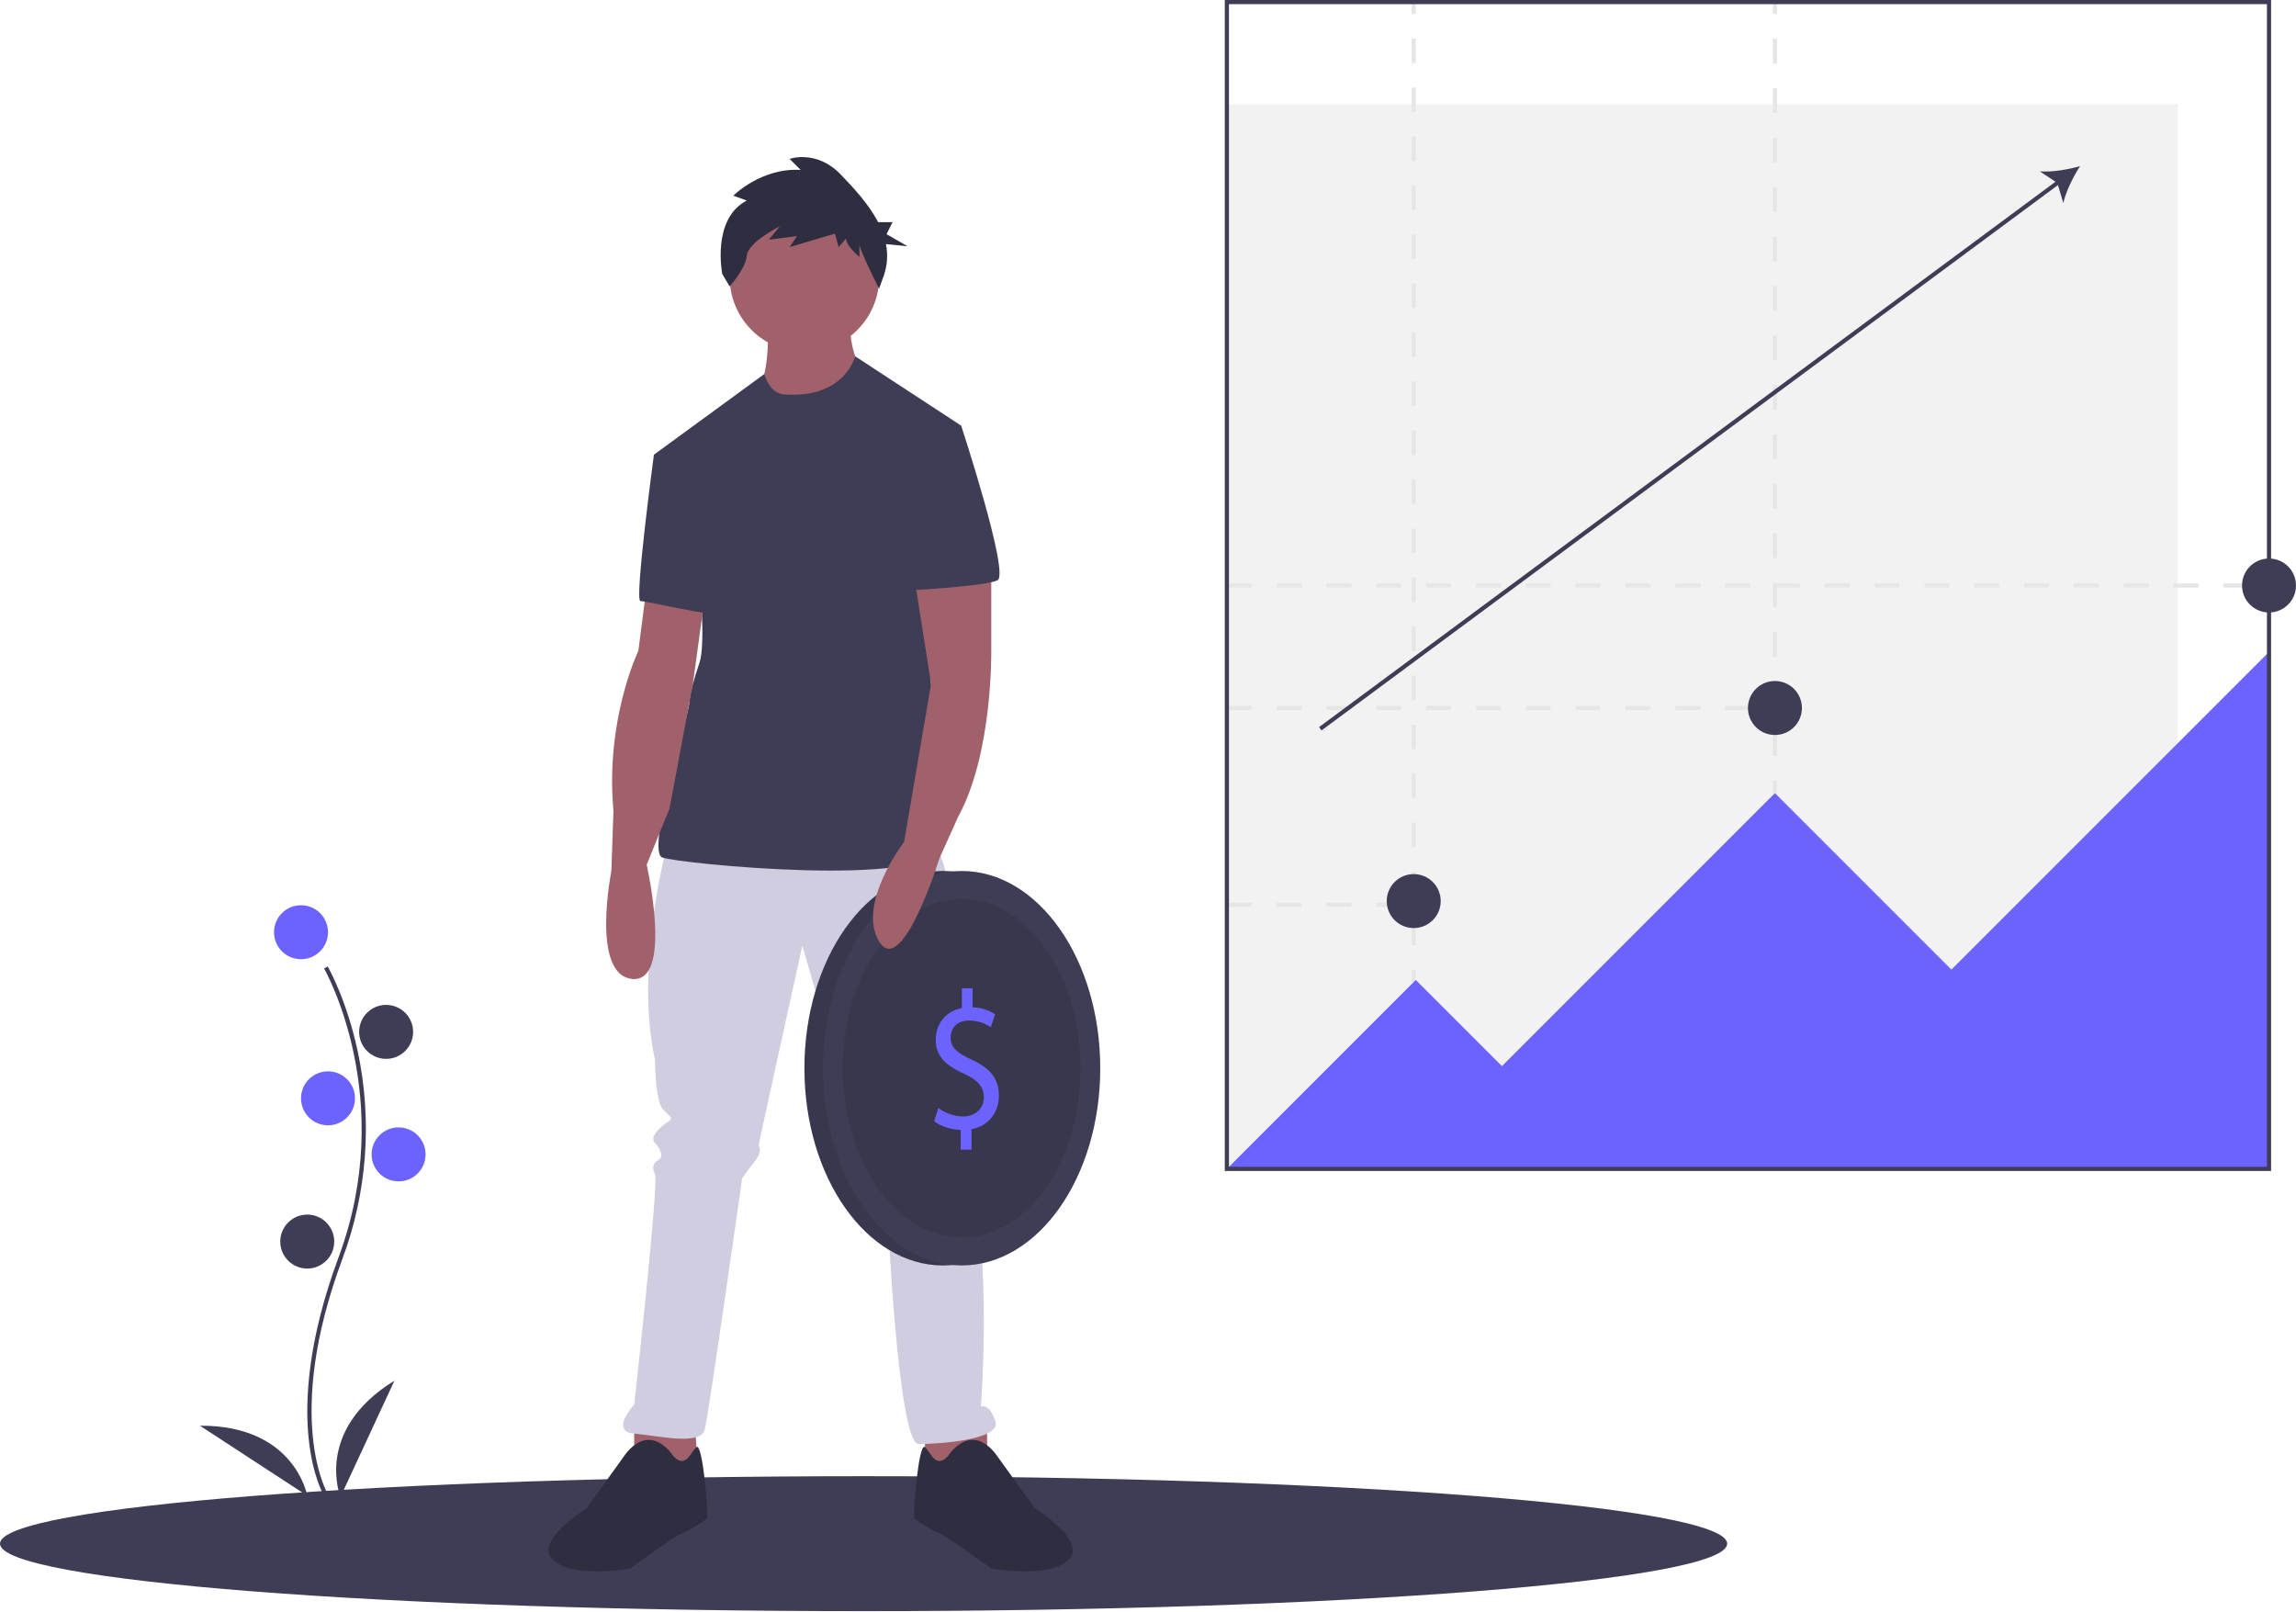
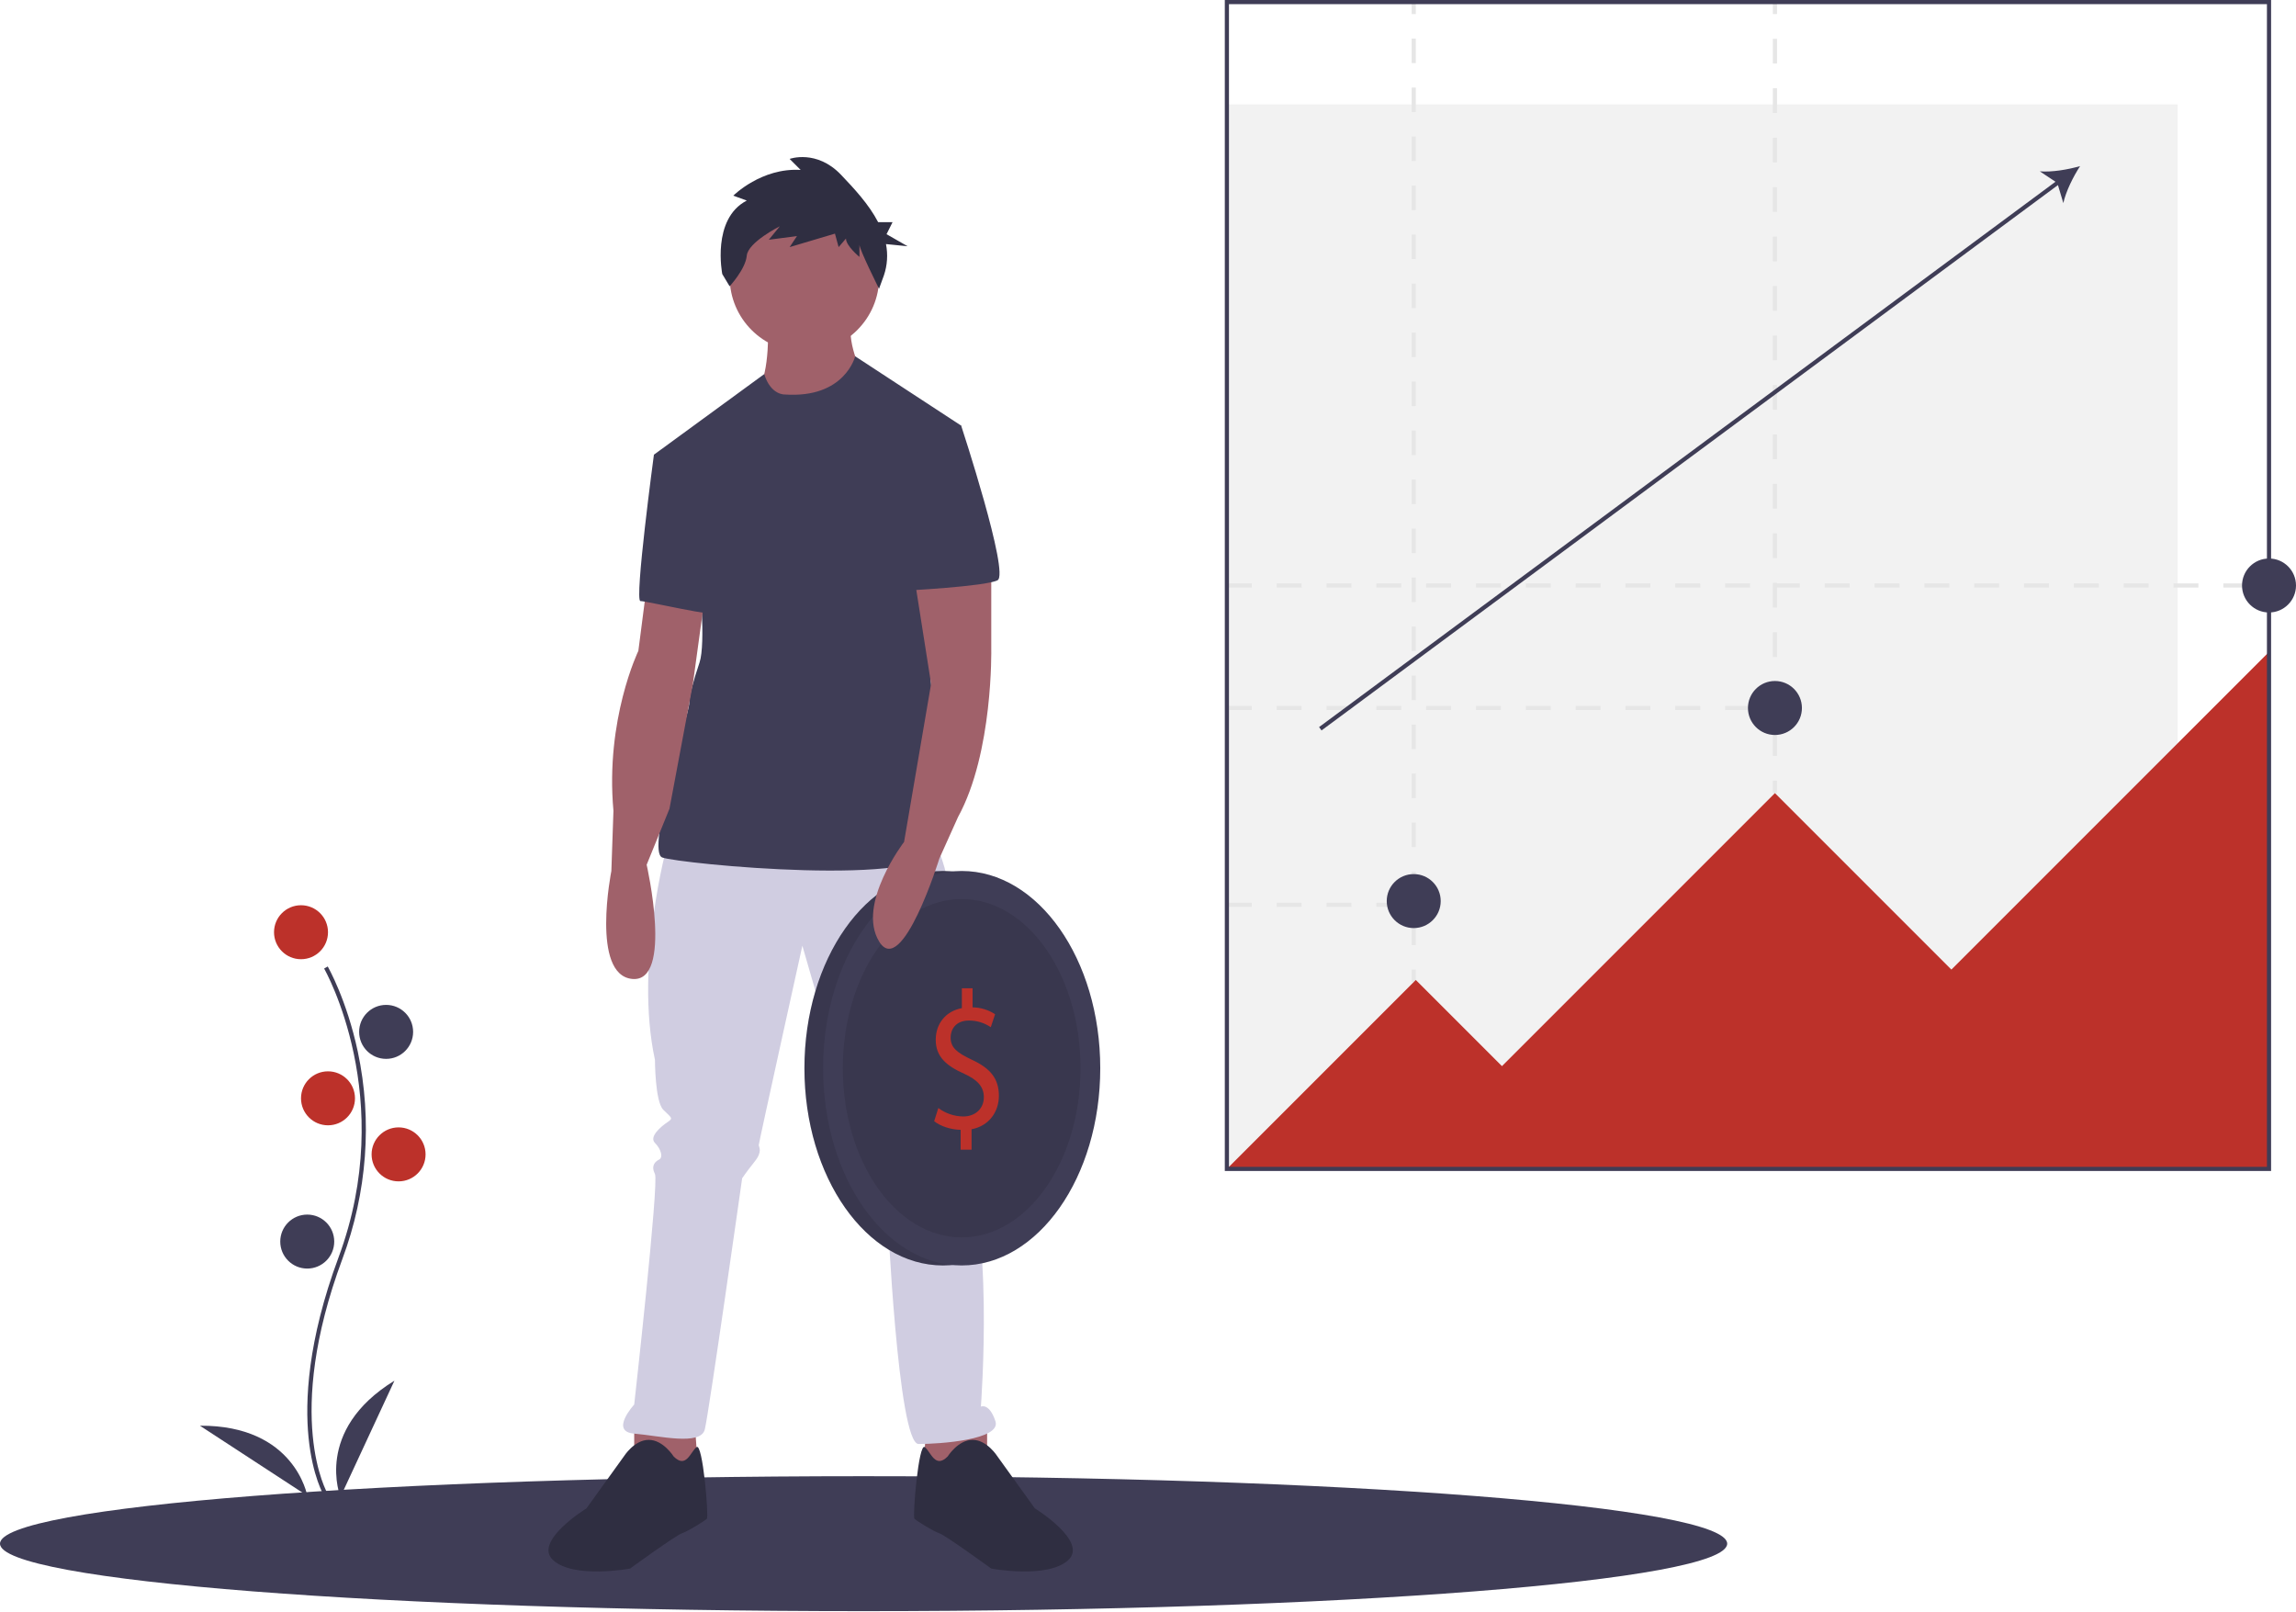
<svg xmlns="http://www.w3.org/2000/svg" data-name="Layer 1" width="1106" height="776" viewBox="0 0 1106 776">
  <ellipse cx="416" cy="743.5" rx="416" ry="32.5" fill="#3f3d56" />
  <path d="M156.146 720.521c-.229-.375-5.64-9.41-7.516-28.171-1.72-17.213-.614-46.227 14.432-86.699 28.506-76.67-6.569-138.533-6.927-139.149l1.73-1.004c.091.156 9.142 15.929 14.489 41.044a179.061 179.061 0 01-7.416 99.807c-28.457 76.54-7.301 112.773-7.084 113.13z" fill="#3f3d56" />
-   <circle cx="145" cy="449" r="13" fill="#6c63ff" />
+   <circle cx="145" cy="449" r="13" fill="#bc312a" />
  <circle cx="186" cy="497" r="13" fill="#3f3d56" />
-   <circle cx="158" cy="529" r="13" fill="#6c63ff" />
-   <circle cx="192" cy="556" r="13" fill="#6c63ff" />
+   <circle cx="158" cy="529" r="13" fill="#bc312a" />
+   <circle cx="192" cy="556" r="13" fill="#bc312a" />
  <circle cx="148" cy="598" r="13" fill="#3f3d56" />
  <path d="M164 721s-13-32 26-56zm-15.988-.58s-5.916-34.03-51.709-33.738z" fill="#3f3d56" />
  <path d="M370 155s1 26-5 32 30 27 30 27l21-33s-8-14-6-26zm-64.5 528.5v25l31 2-2-27h-29zm170 0v25l-31 2 2-27h29z" fill="#a0616a" />
  <path d="M321.5 406.5s-16 58-6 104c0 0 0 20 4 24s5 4 2 6-9 7-6 10 4 7 2 8-4 3-2 7-10 111-10 111-12 13 0 14 32 6 34-2 18-121 18-121 2-3 6-8 2-7 2-8 21-96 21-96 31 108 34 110 4 2 4 5-2 5 0 8a51.953 51.953 0 013 5s5 112 15 112 40-2 37-11-7-7-7-7 7-92-10-119v-22c0-2 1-3 0-5s3-121-16-128-125 3-125 3z" fill="#d0cde1" />
  <path d="M324.5 701.5s-5-8-12-8-12 8-12 8l-18 25s-26 16-16 25 37 4 37 4 22-16 25-17 11-6 12-7-2-37-5-34.5-5 10.5-11 4.5zm132 0s5-8 12-8 12 8 12 8l18 25s26 16 16 25-37 4-37 4-22-16-25-17-11-6-12-7 2-37 5-34.5 5 10.5 11 4.5z" fill="#2f2e41" />
  <circle cx="387.5" cy="133.5" r="36" fill="#a0616a" />
  <path d="M378 190s-6.728.37-9.864-9.815L315 219l22 59s3 32 0 41-5 16-5 20-21 71-13 74 130 15 133-5-10-152-10-152l21-51-51.055-33.397S407 192 378 190z" fill="#3f3d56" />
  <path d="M311.5 282.5l-4 31s-16 33-12 77l-1 29s-10 50 10 52 7-55 7-55l11-27 11.26-60.062 5.74-41.938z" fill="#a0616a" />
  <path d="M329.5 217.5L315 219s-9.5 70.5-6.5 70.5 37 8 38 6-17-78-17-78z" fill="#3f3d56" />
  <path d="M359.724 96.598l-6.49-2.36s13.57-13.57 32.448-12.39l-5.31-5.31s12.98-4.719 24.779 7.67c6.202 6.513 13.379 14.168 17.853 22.792h6.95l-2.901 5.801 10.152 5.802-10.42-1.043a29.274 29.274 0 01-.986 15.025l-2.36 6.49S414 120.195 414 117.836v5.9s-6.49-5.31-6.49-8.85l-3.54 4.13-1.77-6.49-21.828 6.49 3.54-5.31-13.57 1.77 5.31-6.49s-15.338 7.67-15.928 14.16c-.59 6.49-8.26 14.749-8.26 14.749l-3.54-5.9s-5.31-26.548 11.8-35.397z" fill="#2f2e41" />
  <ellipse cx="454.25" cy="514.5" rx="66.75" ry="95" fill="#3f3d56" />
  <ellipse cx="454.25" cy="514.5" rx="66.75" ry="95" opacity=".1" />
  <ellipse cx="463.25" cy="514.5" rx="66.75" ry="95" fill="#3f3d56" />
  <ellipse cx="463.25" cy="514.5" rx="57.25" ry="81.479" opacity=".1" />
-   <path d="M462.754 553.748v-9.565c-4.835-.094-9.837-1.8-12.754-4.167l2-6.344a20.388 20.388 0 0012.004 4.071c5.92 0 9.92-3.882 9.92-9.28 0-5.208-3.25-8.428-9.42-11.27-8.502-3.787-13.754-8.143-13.754-16.382 0-7.86 4.918-13.826 12.588-15.246V476h5.168v9.186a20.282 20.282 0 0110.837 3.314l-2.084 6.25a18.42 18.42 0 00-10.504-3.22c-6.418 0-8.836 4.357-8.836 8.145 0 4.924 3.084 7.386 10.337 10.796 8.586 3.977 12.92 8.901 12.92 17.33 0 7.48-4.584 14.488-13.17 16.098v9.849z" fill="#6c63ff" />
+   <path d="M462.754 553.748v-9.565c-4.835-.094-9.837-1.8-12.754-4.167l2-6.344a20.388 20.388 0 0012.004 4.071c5.92 0 9.92-3.882 9.92-9.28 0-5.208-3.25-8.428-9.42-11.27-8.502-3.787-13.754-8.143-13.754-16.382 0-7.86 4.918-13.826 12.588-15.246V476h5.168v9.186a20.282 20.282 0 0110.837 3.314l-2.084 6.25a18.42 18.42 0 00-10.504-3.22c-6.418 0-8.836 4.357-8.836 8.145 0 4.924 3.084 7.386 10.337 10.796 8.586 3.977 12.92 8.901 12.92 17.33 0 7.48-4.584 14.488-13.17 16.098v9.849z" fill="#bc312a" />
  <path d="M477.5 271.5v41s1 50-16 81l-9 20s-18 58-29 40 12-48 12-48l13.016-76.12-8.016-50.88z" fill="#a0616a" />
  <path d="M443.5 202.5L463 205s23.5 71.5 17.5 74.5-45 5-45 5z" fill="#3f3d56" />
  <path fill="#f2f2f2" d="M591 50.259h458V563H591z" />
  <path d="M675 436.814h-12v-2h12zm-24 0h-12v-2h12zm-24 0h-12v-2h12zm-24 0h-12v-2h12zM843 342h-12v-2h12zm-24 0h-12v-2h12zm-24 0h-12v-2h12zm-24 0h-12v-2h12zm-24 0h-12v-2h12zm-24 0h-12v-2h12zm-24 0h-12v-2h12zm-24 0h-12v-2h12zm-24 0h-12v-2h12zm-24 0h-12v-2h12zm-24 0h-12v-2h12zm480-59h-12v-2h12zm-24 0h-12v-2h12zm-24 0h-12v-2h12zm-24 0h-12v-2h12zm-24 0h-12v-2h12zm-24 0h-12v-2h12zm-24 0h-12v-2h12zm-24 0h-12v-2h12zm-24 0h-12v-2h12zm-24 0h-12v-2h12zm-24 0h-12v-2h12zm-24 0h-12v-2h12zm-24 0h-12v-2h12zm-24 0h-12v-2h12zm-24 0h-12v-2h12zm-24 0h-12v-2h12zm-24 0h-12v-2h12zm-24 0h-12v-2h12zm-24 0h-12v-2h12zm-24 0h-12v-2h12zm-24 0h-12v-2h12zM680 .776h2v6h-2zm2 454.424h-2v-11.802h2zm0-23.602h-2v-11.801h2zm0-23.602h-2v-11.8h2zm0-23.6h-2v-11.801h2zm0-23.602h-2v-11.8h2zm0-23.602h-2v-11.8h2zm0-23.6h-2V301.79h2zm0-23.602h-2v-11.8h2zm0-23.601h-2v-11.8h2zm0-23.6h-2v-11.802h2zm0-23.602h-2v-11.8h2zm0-23.602h-2v-11.8h2zm0-23.6h-2v-11.801h2zm0-23.602h-2v-11.8h2zm0-23.601h-2V112.98h2zm0-23.601h-2V89.38h2zm0-23.602h-2v-11.8h2zm0-23.601h-2v-11.8h2zm0-23.601h-2v-11.8h2zM680 467h2v6h-2zM854 .776h2v6h-2z" fill="#e6e6e6" />
  <path d="M856 364.09h-2v-11.911h2zm0-23.821h-2v-11.91h2zm0-23.822h-2v-11.91h2zm0-23.82h-2v-11.911h2zm0-23.821h-2v-11.91h2zm0-23.821h-2v-11.91h2zm0-23.82h-2v-11.912h2zm0-23.822h-2v-11.91h2zm0-23.821h-2v-11.91h2zm0-23.82h-2V137.79h2zm0-23.822h-2v-11.91h2zm0-23.82h-2V90.148h2zm0-23.822h-2v-11.91h2zm0-23.82h-2V42.506h2zm0-23.821h-2V18.686h2zM854 376h2v6h-2z" fill="#e6e6e6" />
-   <path fill="#6c63ff" d="M591 563l91-91 41.5 41.5L855 382l85 85 153-153v249H591z" />
+   <path fill="#bc312a" d="M591 563l91-91 41.5 41.5L855 382l85 85 153-153v249H591z" />
  <path d="M1094 564H590V0h504zm-502-2h500V2H592z" fill="#3f3d56" />
  <circle cx="681" cy="434" r="13" fill="#3f3d56" />
  <circle cx="855" cy="341" r="13" fill="#3f3d56" />
  <circle cx="1093" cy="282" r="13" fill="#3f3d56" />
  <path d="M1002 80c-5.817 1.688-13.62 2.991-19.398 2.53l7.539 5.007-354.736 262.66 1.19 1.607L991.33 89.144l2.59 8.673c1.245-5.66 4.769-12.744 8.079-17.817z" fill="#3f3d56" />
</svg>
